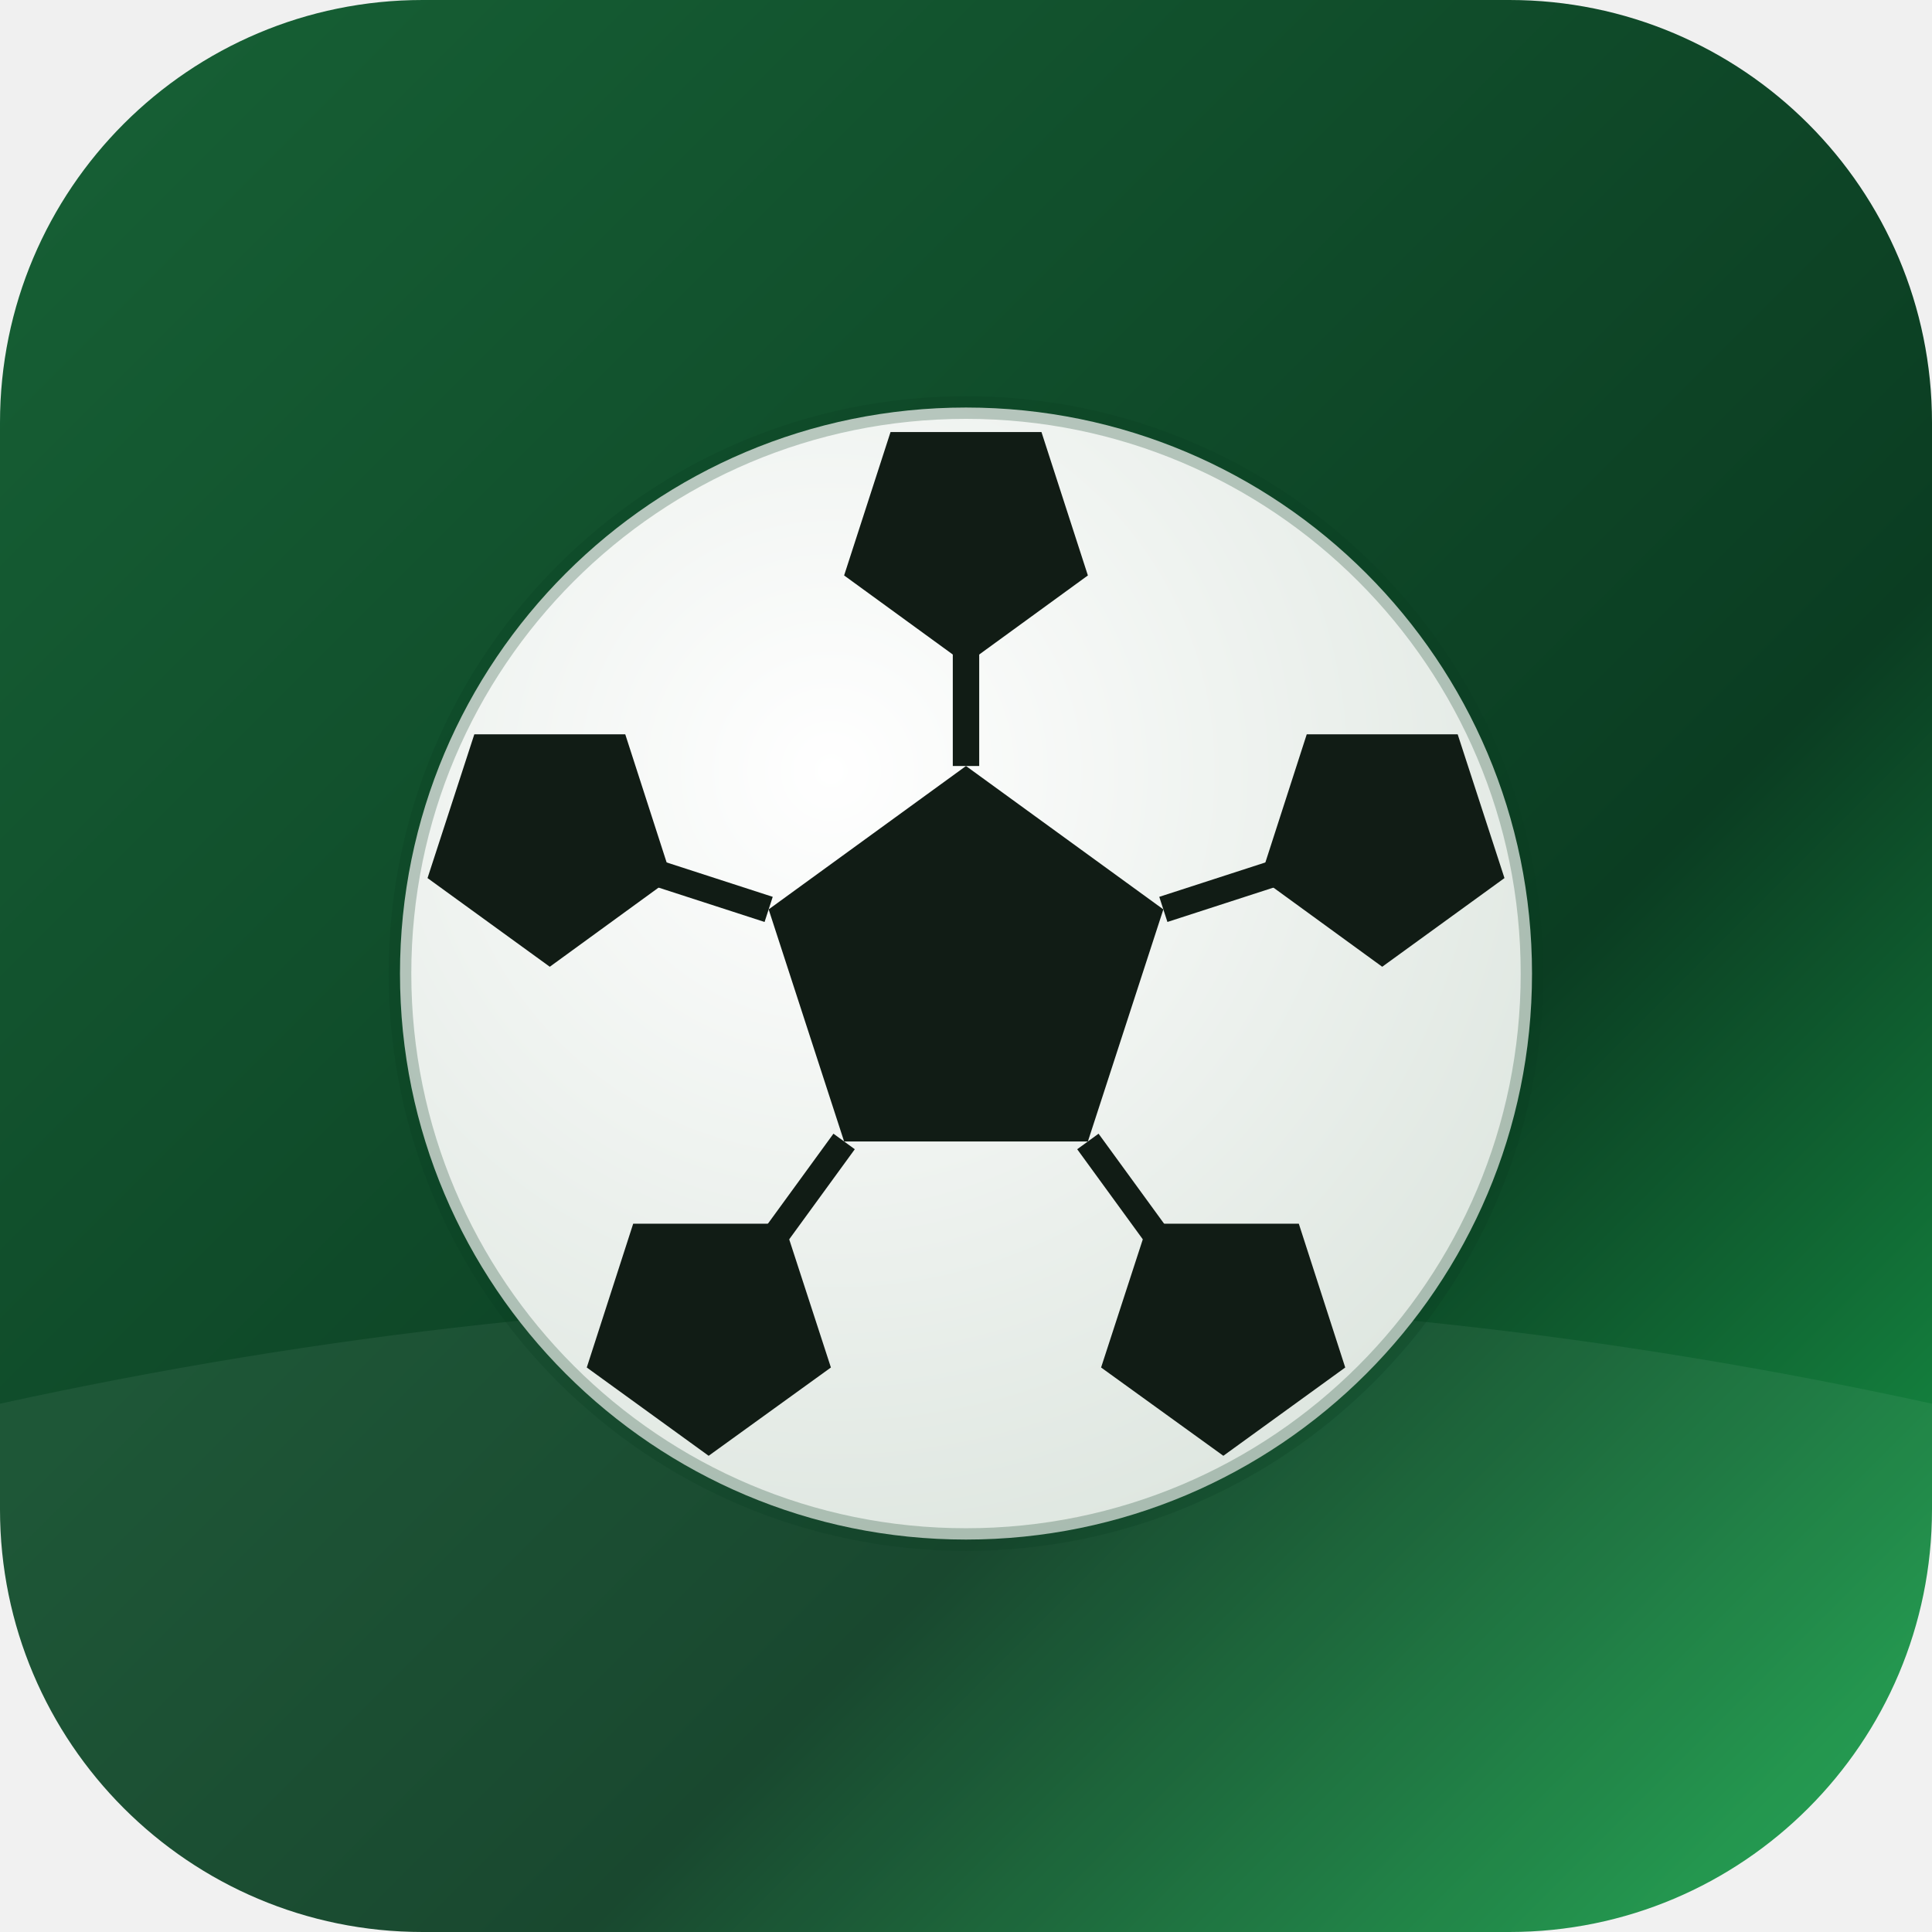
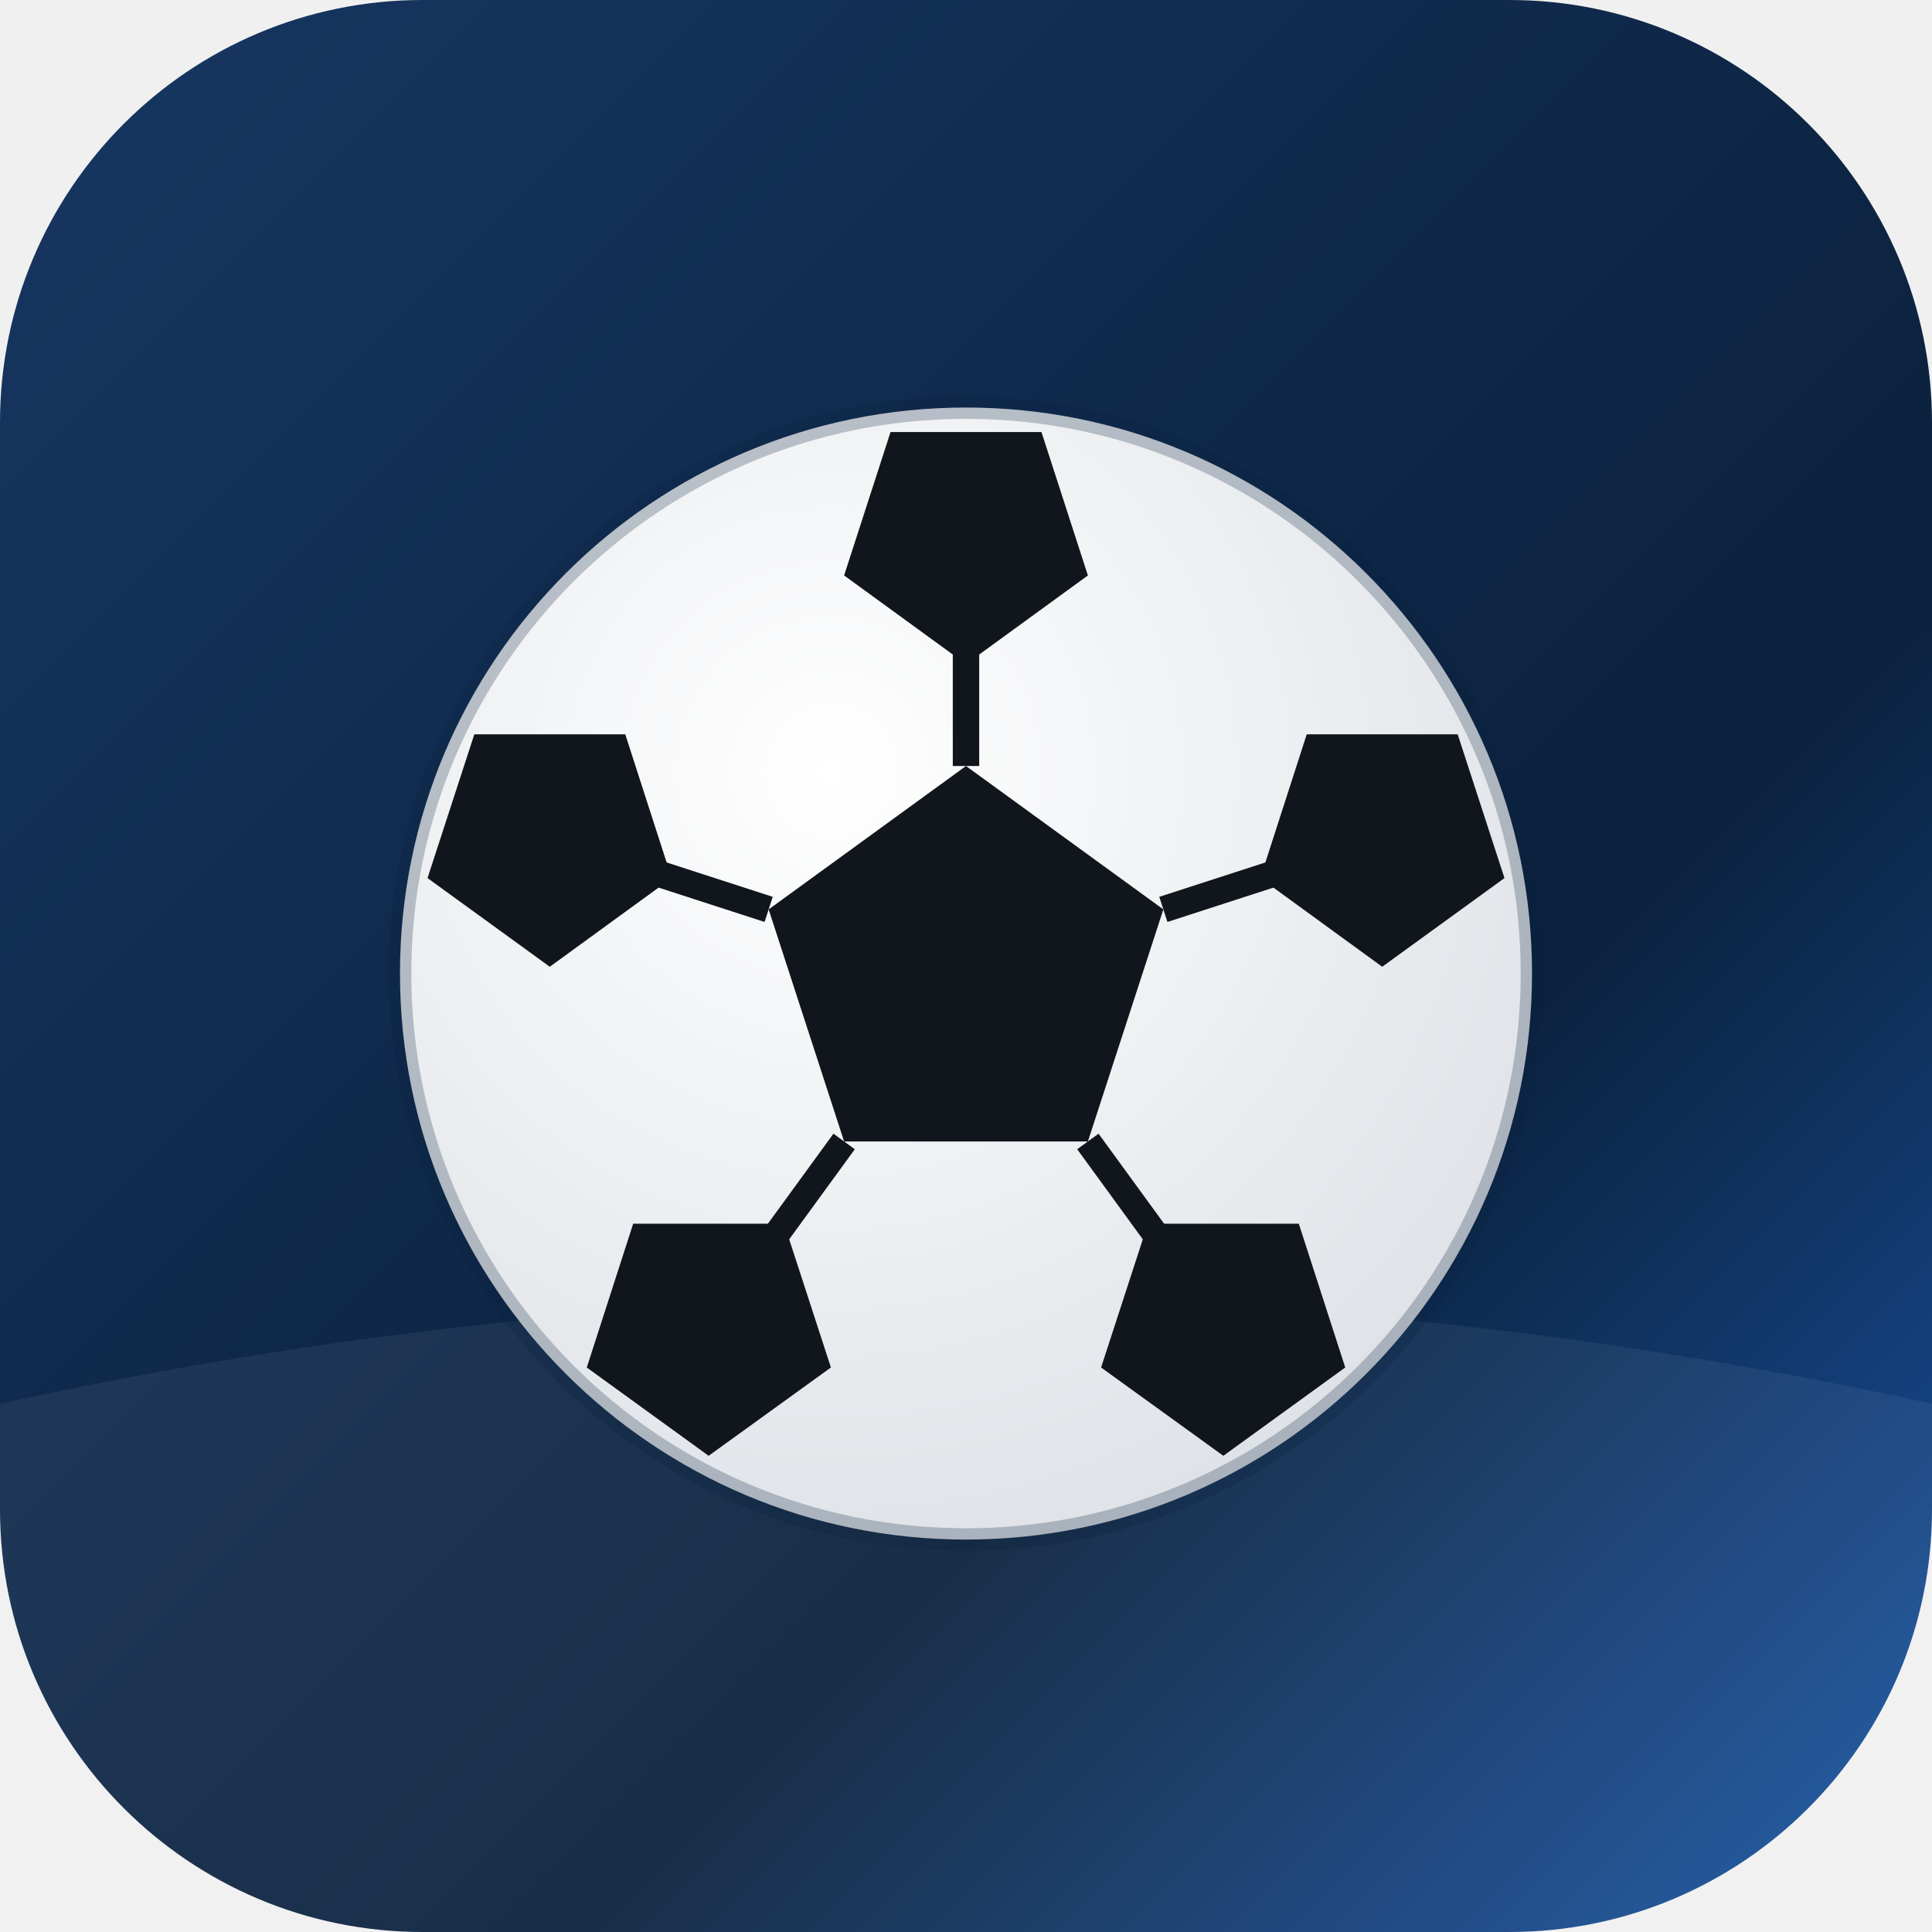
<svg xmlns="http://www.w3.org/2000/svg" width="512" height="512" viewBox="0 0 512 512">
  <defs>
    <linearGradient id="bg" x1="0" y1="0" x2="1" y2="1">
-       <stop offset="0" stop-color="#176236" />
-       <stop offset="0.65" stop-color="#0b3d22" />
-       <stop offset="1" stop-color="#19a84e" />
+       <stop offset="0" stop-color="#173762" />
+       <stop offset="0.65" stop-color="#0b213d" />
+       <stop offset="1" stop-color="#1957a8" />
    </linearGradient>
    <radialGradient id="ball" cx="0.38" cy="0.32" r="0.8">
      <stop offset="0" stop-color="#ffffff" />
-       <stop offset="1" stop-color="#dbe4dd" />
+       <stop offset="1" stop-color="#dbdfe4" />
    </radialGradient>
    <clipPath id="ballclip">
      <circle cx="256" cy="258" r="150" />
    </clipPath>
  </defs>
  <rect width="512" height="512" rx="112" fill="url(#bg)" />
  <path d="M0 372 Q256 316 512 372 L512 512 L0 512 Z" fill="#ffffff" opacity="0.06" />
  <circle cx="256" cy="258" r="150" fill="url(#ball)" />
  <g clip-path="url(#ballclip)">
-     <line x1="256.0" y1="203.0" x2="256.0" y2="142.0" stroke="#111c15" stroke-width="7" />
-     <line x1="308.3" y1="241.0" x2="366.3" y2="222.2" stroke="#111c15" stroke-width="7" />
-     <line x1="288.3" y1="302.5" x2="324.2" y2="351.8" stroke="#111c15" stroke-width="7" />
-     <line x1="223.7" y1="302.5" x2="187.8" y2="351.8" stroke="#111c15" stroke-width="7" />
-     <line x1="203.7" y1="241.0" x2="145.7" y2="222.2" stroke="#111c15" stroke-width="7" />
-     <path d="M256.0,203.0 L308.3,241.0 L288.3,302.5 L223.7,302.5 L203.7,241.0 Z" fill="#111c15" />
-     <path d="M256.0,176.0 L223.7,152.5 L236.0,114.5 L276.0,114.5 L288.3,152.5 Z" fill="#111c15" />
-     <path d="M334.0,232.7 L346.3,194.6 L386.3,194.6 L398.7,232.7 L366.3,256.2 Z" fill="#111c15" />
-     <path d="M304.2,324.3 L344.2,324.3 L356.5,362.4 L324.2,385.8 L291.8,362.4 Z" fill="#111c15" />
-     <path d="M207.8,324.3 L220.2,362.4 L187.8,385.8 L155.5,362.4 L167.8,324.3 Z" fill="#111c15" />
-     <path d="M178.0,232.7 L145.7,256.2 L113.3,232.7 L125.7,194.6 L165.7,194.6 Z" fill="#111c15" />
+     <line x1="256.0" y1="203.0" x2="256.0" y2="142.0" stroke="#11161c" stroke-width="7" />
+     <line x1="308.3" y1="241.0" x2="366.3" y2="222.2" stroke="#11161c" stroke-width="7" />
+     <line x1="288.3" y1="302.5" x2="324.2" y2="351.8" stroke="#11161c" stroke-width="7" />
+     <line x1="223.7" y1="302.5" x2="187.8" y2="351.8" stroke="#11161c" stroke-width="7" />
+     <line x1="203.7" y1="241.0" x2="145.7" y2="222.2" stroke="#11161c" stroke-width="7" />
+     <path d="M256.0,203.0 L308.3,241.0 L288.3,302.5 L223.7,302.5 L203.7,241.0 Z" fill="#11161c" />
+     <path d="M256.0,176.0 L223.7,152.5 L236.0,114.5 L276.0,114.5 L288.3,152.5 Z" fill="#11161c" />
+     <path d="M334.0,232.7 L346.3,194.6 L386.3,194.6 L398.7,232.7 L366.3,256.2 Z" fill="#11161c" />
+     <path d="M304.2,324.3 L344.2,324.3 L356.5,362.4 L324.2,385.8 L291.8,362.4 Z" fill="#11161c" />
+     <path d="M207.8,324.3 L220.2,362.4 L187.8,385.8 L155.5,362.4 L167.8,324.3 Z" fill="#11161c" />
+     <path d="M178.0,232.7 L145.7,256.2 L113.3,232.7 L125.7,194.6 L165.7,194.6 Z" fill="#11161c" />
  </g>
-   <circle cx="256" cy="258" r="150" fill="none" stroke="#0b3d22" stroke-opacity="0.25" stroke-width="6" />
+   <circle cx="256" cy="258" r="150" fill="none" stroke="#0b213d" stroke-opacity="0.25" stroke-width="6" />
</svg>
